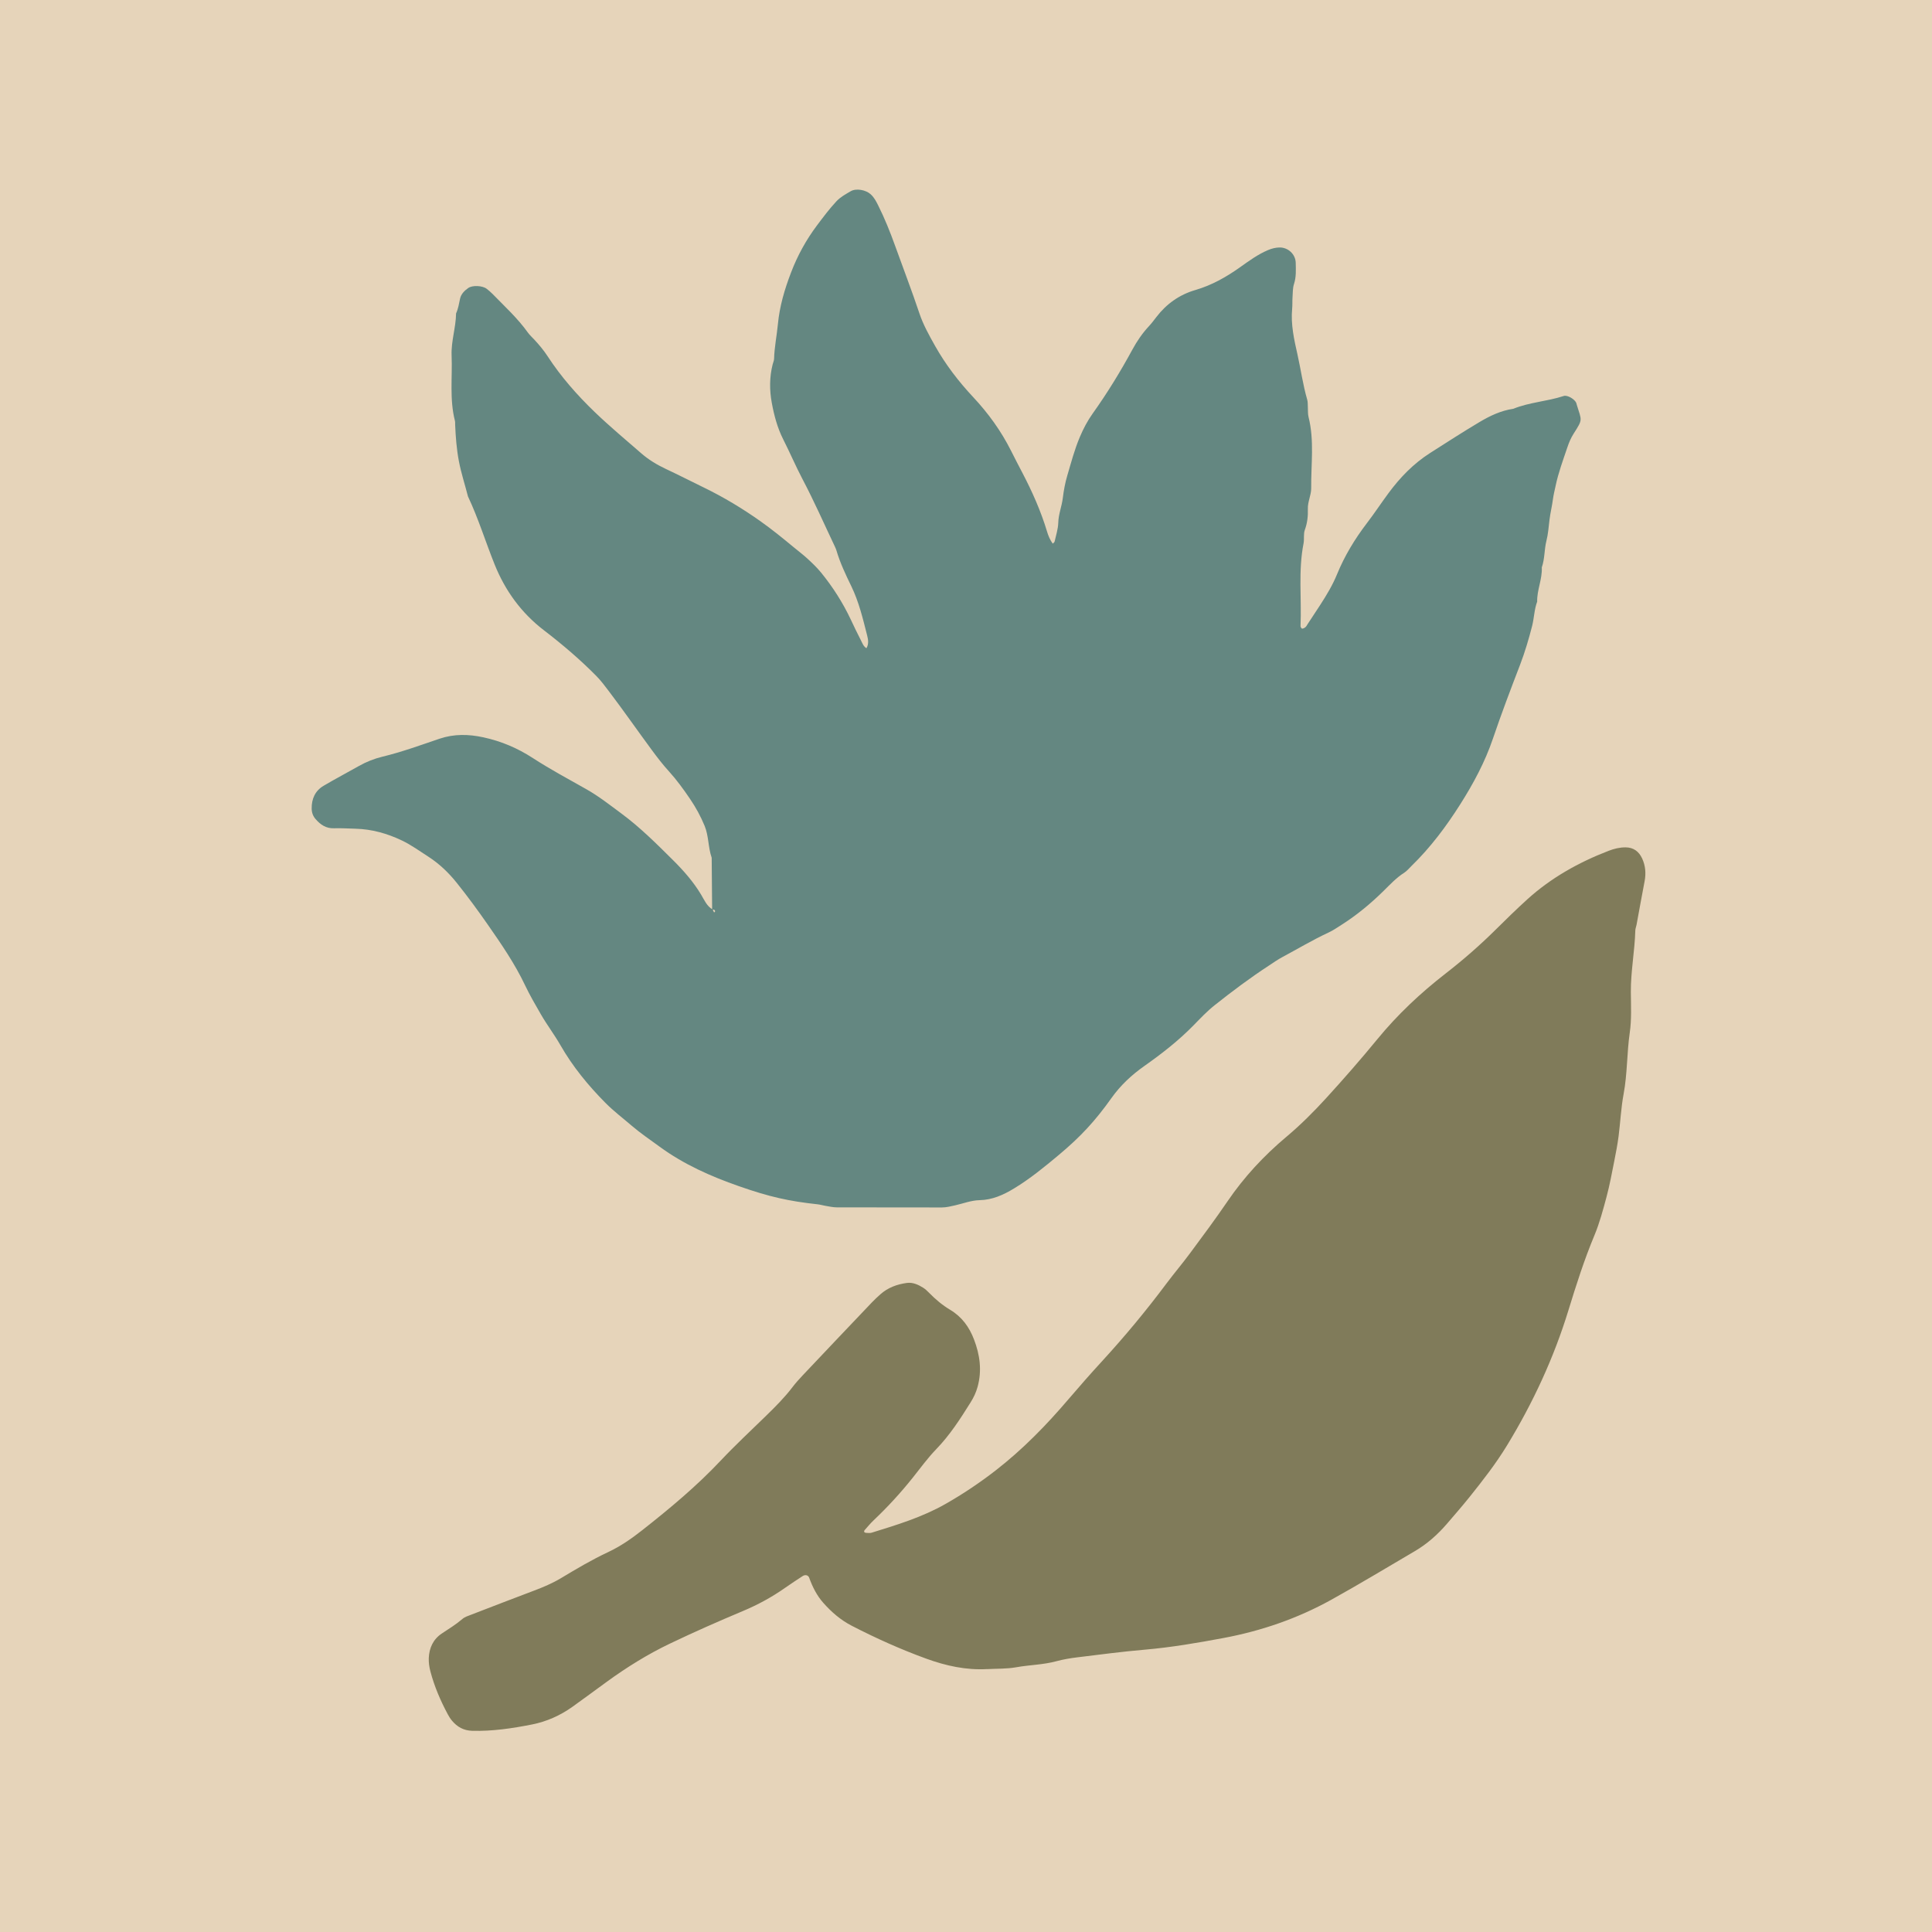
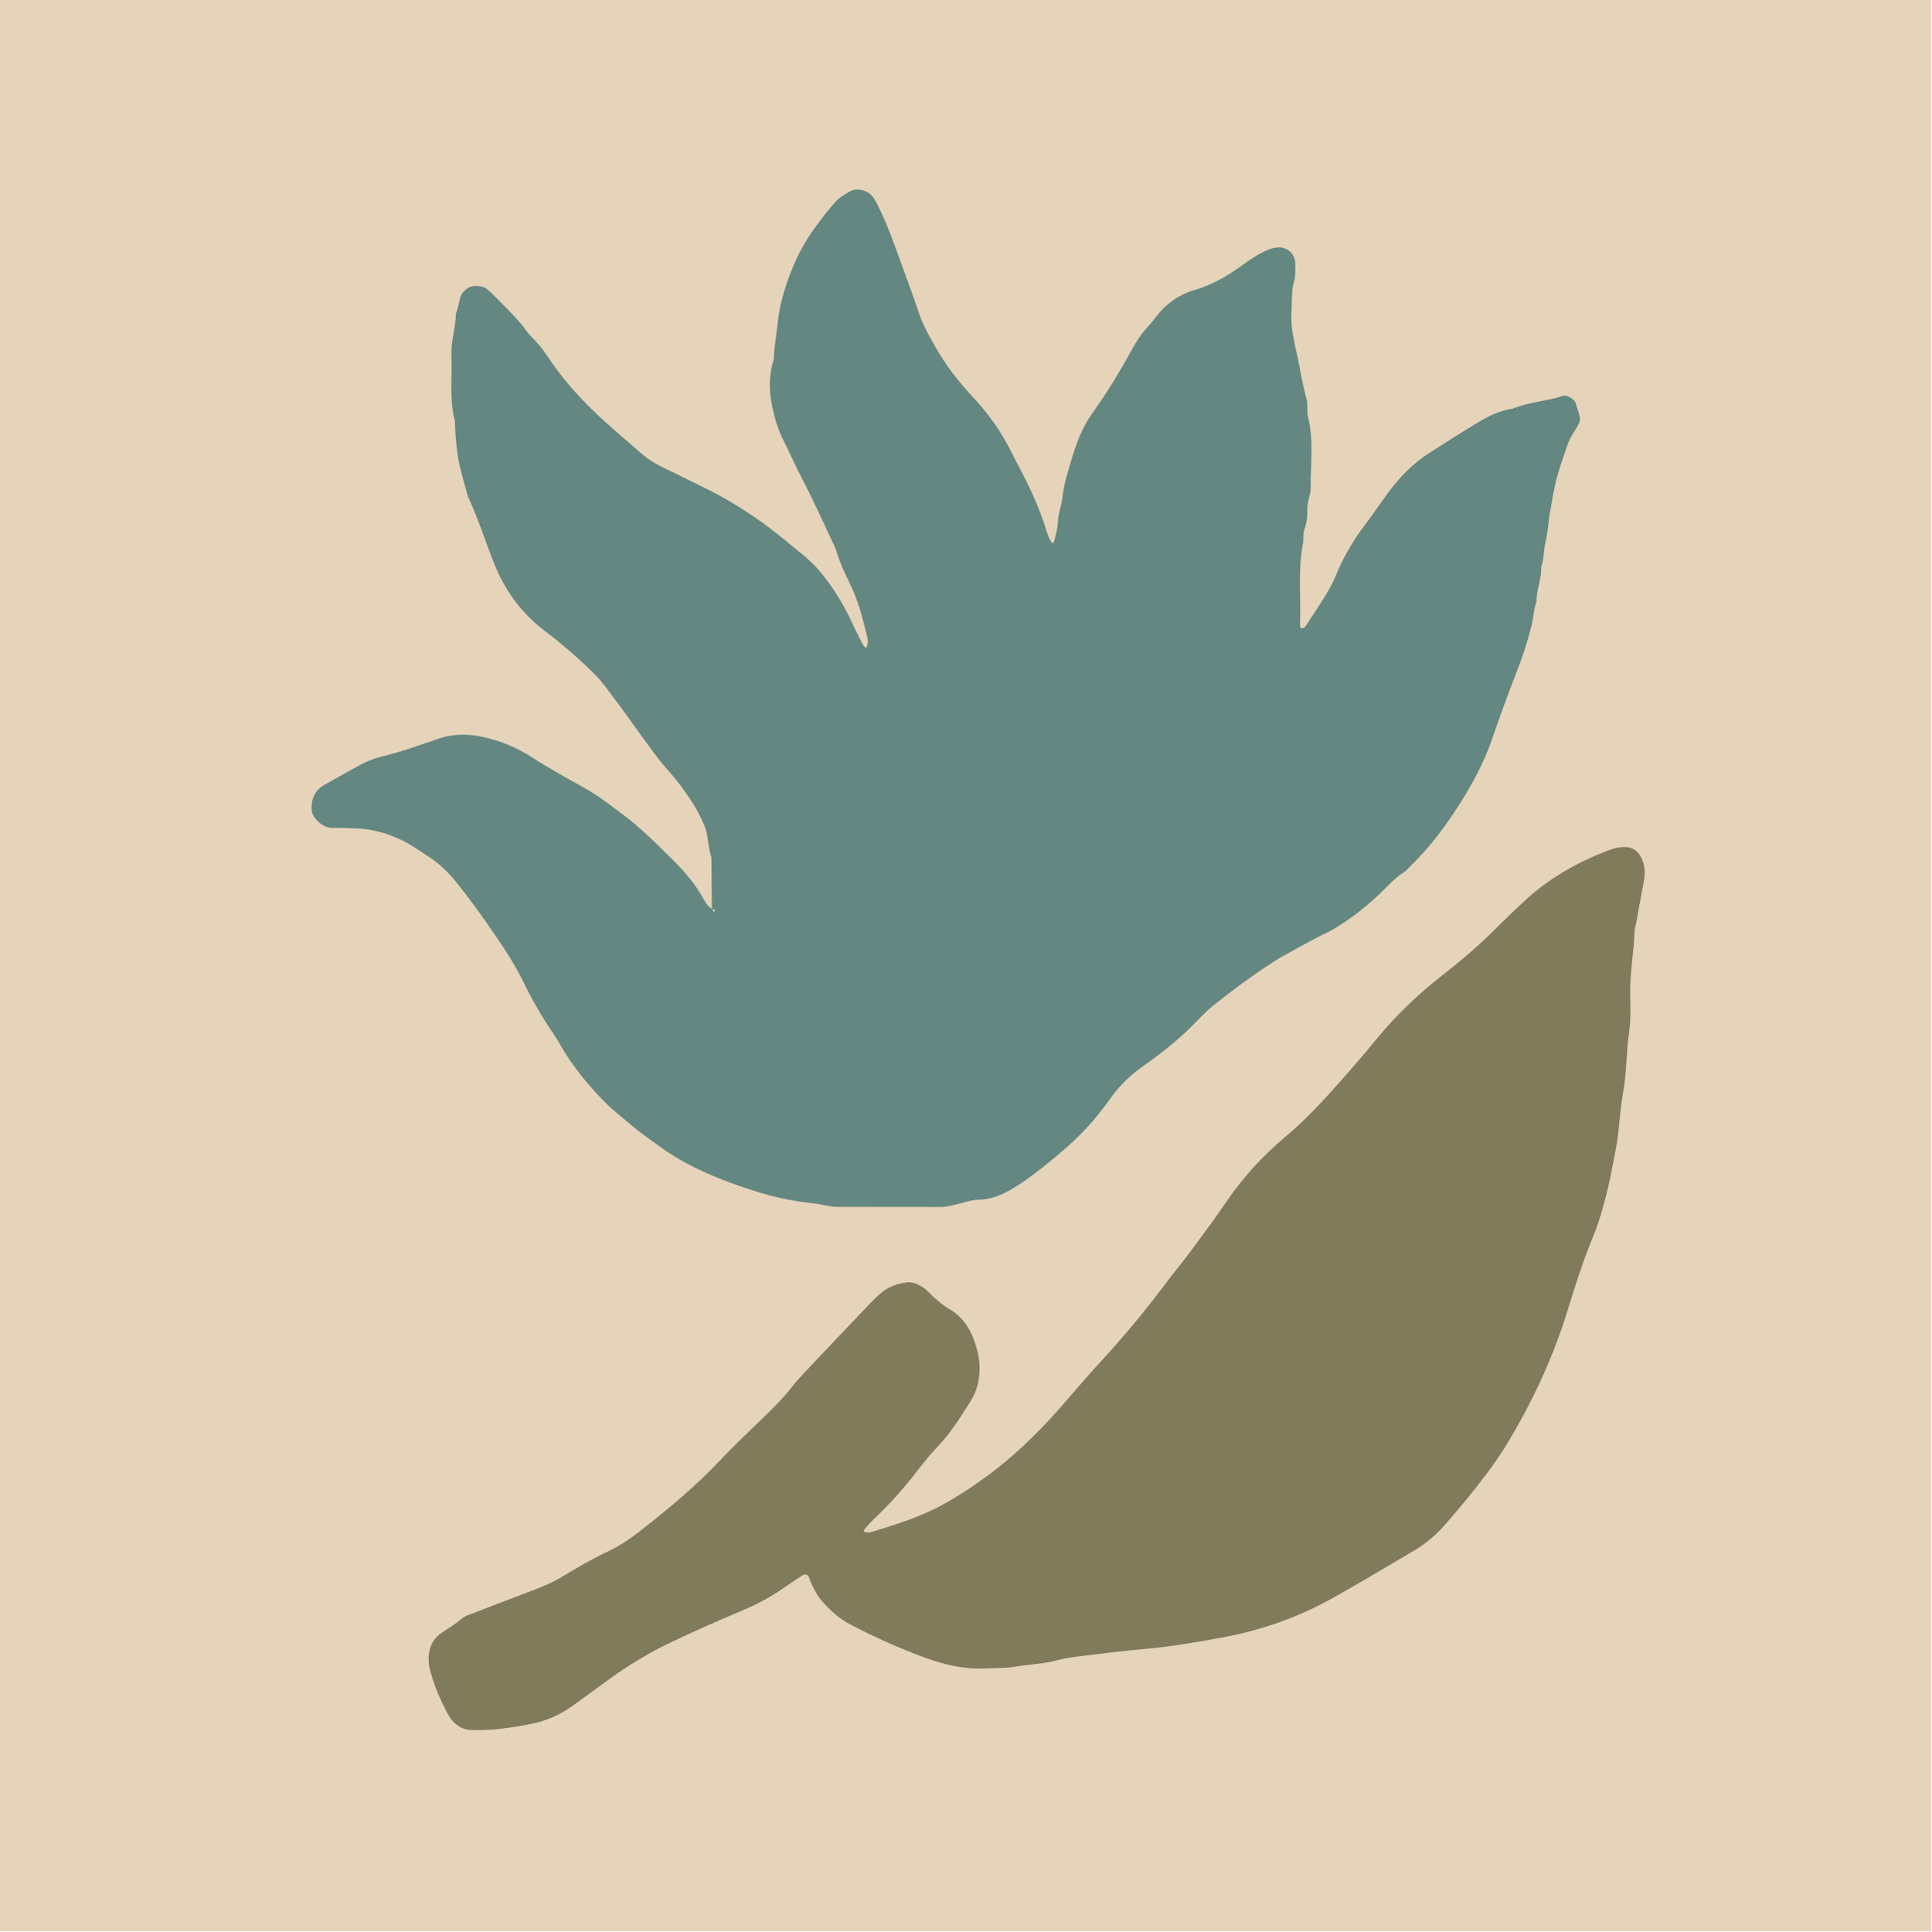
- <svg xmlns="http://www.w3.org/2000/svg" width="200mm" height="200mm" viewBox="0 0 566.93 566.93">
-   <g id="zone-1">
+ <svg xmlns="http://www.w3.org/2000/svg" viewBox="0 0 566.93 566.93">
+   <g id="zone-1" data-color-id="YL008">
    <rect x="0" y="0" width="566.93" height="566.93" fill="#e6d4ba" />
  </g>
-   <g id="zone-5">
+   <g id="zone-2" data-color-id="RD001">
+   </g>
+   <g id="zone-3" data-color-id="GN018">
+     <path d="M208.97,267.01c-.04-5.1-.09-10.21-.13-15.31-1.06-3.03-.84-6.33-2.07-9.35-1.16-2.81-2.59-5.43-4.3-7.94-1.92-2.82-3.9-5.56-6.2-8.09-1.78-1.95-3.4-4.06-4.97-6.19-4.26-5.77-8.36-11.67-12.7-17.39-1.15-1.51-2.27-3.02-3.6-4.37-4.8-4.86-9.98-9.27-15.4-13.43-6.6-5.06-11.35-11.58-14.45-19.29-2.67-6.64-4.77-13.5-7.83-19.98-.88-3.46-2-6.84-2.67-10.37-.67-3.55-.94-7.09-1.09-10.67-.02-.38.03-.77-.06-1.13-1.63-6.33-.72-12.79-.98-19.18-.17-4.2,1.26-8.2,1.31-12.35.64-1.39.86-2.88,1.18-4.36.29-1.33,1.28-2.31,2.38-3.09,1.24-.88,4.21-.73,5.43.23.59.47,1.18.96,1.71,1.5,3.56,3.67,7.36,7.12,10.35,11.31.55.77,1.27,1.41,1.91,2.1,1.42,1.53,2.74,3.1,3.89,4.86,3.94,6.05,8.68,11.43,13.89,16.44,4.38,4.21,9.04,8.09,13.61,12.07,2.13,1.85,4.57,3.34,7.17,4.56,3.78,1.77,7.49,3.67,11.24,5.5,5.8,2.82,11.31,6.14,16.57,9.87,3.4,2.41,6.63,5.04,9.83,7.69,1.31,1.09,2.68,2.11,3.93,3.26,1.39,1.28,2.78,2.6,3.97,4.05,3.48,4.26,6.42,8.87,8.77,13.85.97,2.05,1.93,4.1,2.98,6.11.42.8.71,1.75,1.61,2.29.74-1.23.51-2.56.21-3.73-1.25-4.92-2.42-9.88-4.66-14.48-1.65-3.4-3.27-6.8-4.34-10.43-.11-.36-.25-.71-.41-1.05-3.16-6.65-6.12-13.39-9.55-19.9-2.02-3.84-3.71-7.83-5.67-11.69-1.72-3.4-2.69-7.09-3.36-10.75-.68-3.67-.69-7.52.26-11.26.14-.55.4-1.09.42-1.64.09-3.4.79-6.73,1.11-10.09.5-5.33,1.98-10.31,3.88-15.26,1.9-4.98,4.44-9.58,7.63-13.83,1.81-2.41,3.63-4.84,5.69-7.05,1.13-1.22,2.7-2.07,4.16-2.93,1.62-.95,4.45-.39,5.84.86,1.03.92,1.63,2.08,2.22,3.26,1.94,3.88,3.56,7.91,5.02,11.99,2.35,6.55,4.86,13.05,7.07,19.66,1.12,3.37,2.9,6.56,4.66,9.68,3.07,5.45,6.87,10.39,11.15,14.97,4.42,4.72,8.17,9.91,11.08,15.69,1.1,2.19,2.23,4.38,3.37,6.55,2.89,5.53,5.41,11.21,7.21,17.18.38,1.28.87,2.45,1.68,3.57.2-.21.5-.39.55-.62.4-1.83,1.02-3.67,1.07-5.52.06-2.5,1.03-4.78,1.33-7.22.27-2.23.68-4.48,1.32-6.63,1.12-3.78,2.11-7.59,3.66-11.26,1.04-2.46,2.26-4.79,3.78-6.92,4.29-6.01,8.13-12.28,11.65-18.76,1.35-2.5,2.95-4.83,4.9-6.92.77-.83,1.45-1.74,2.14-2.64,2.97-3.87,6.76-6.57,11.47-7.94,4.79-1.4,9.04-3.8,13.08-6.67,2.62-1.86,5.21-3.77,8.21-5.04,1.08-.46,2.14-.73,3.29-.77,2.54-.09,4.8,1.94,4.85,4.51.04,2.07.17,4.13-.5,6.18-.4,1.23-.35,2.6-.44,3.92-.08,1.13,0,2.28-.11,3.4-.43,4.59.58,9.03,1.57,13.43.99,4.4,1.59,8.88,2.85,13.21.21.71.14,1.5.19,2.26.06.94-.03,1.92.2,2.83,1.74,6.91.71,13.92.78,20.89.02,2.06-1.06,3.98-.98,6.12.07,2.06-.15,4.11-.89,6.13-.44,1.2-.12,2.64-.37,3.94-1.59,8.06-.54,16.2-.89,24.3,0,.25.3.73.46.73.33,0,.71-.2.98-.43.28-.24.45-.6.65-.91,1.24-1.89,2.49-3.78,3.73-5.68,1.84-2.85,3.57-5.71,4.88-8.9,2.21-5.42,5.25-10.43,8.84-15.12,2.18-2.85,4.15-5.85,6.29-8.74,3.41-4.61,7.33-8.66,12.19-11.76,4.78-3.05,9.55-6.13,14.43-9.04,3.09-1.84,6.34-3.41,9.98-3.93,4.75-1.94,9.95-2.16,14.79-3.76,1.1-.37,3.32.99,3.71,2.08.06.18.09.37.15.55,1.42,4.67,1.83,4.09-.92,8.39-.83,1.3-1.39,2.64-1.87,4.08-1.26,3.74-2.64,7.43-3.45,11.32-.27,1.28-.6,2.55-.77,3.86-.27,2.05-.77,4.06-1.02,6.11-.25,2.05-.38,4.09-.9,6.13-.64,2.53-.46,5.25-1.35,7.77.17,3.44-1.44,6.64-1.36,10.06-.87,2.31-.88,4.8-1.49,7.17-.98,3.83-2.1,7.62-3.51,11.31-2.77,7.2-5.51,14.41-7.99,21.73-2.31,6.81-5.7,13.13-9.56,19.22-4.16,6.57-8.79,12.75-14.39,18.19-.68.66-1.3,1.43-2.08,1.93-2.27,1.44-4.08,3.39-5.97,5.25-3.79,3.74-7.85,7.12-12.34,9.98-1.28.81-2.54,1.69-3.9,2.32-4.65,2.16-9.04,4.79-13.54,7.2-1.33.71-2.58,1.59-3.84,2.42-5.55,3.62-10.86,7.59-16.04,11.71-2.22,1.76-4.19,3.85-6.18,5.89-4.39,4.49-9.32,8.33-14.43,11.93-3.76,2.65-7.01,5.68-9.69,9.45-4.74,6.67-8.96,11.25-15.4,16.64-4.2,3.52-8.45,7-13.17,9.86-3.12,1.89-6.35,3.35-10.08,3.43-2.48.05-4.81.98-7.2,1.52-1.3.29-2.57.62-3.9.62-10.27,0-20.55,0-30.82-.03-1.12,0-2.25-.27-3.36-.45-.74-.12-1.47-.36-2.22-.44-8.49-.92-14.16-2.18-23.13-5.32-8.25-2.88-16.19-6.4-23.29-11.6-2.74-2.01-5.57-3.91-8.16-6.13-2.58-2.22-5.3-4.27-7.71-6.7-5.09-5.13-9.62-10.66-13.22-16.94-1.78-3.11-3.96-5.97-5.76-9.09-1.6-2.78-3.22-5.55-4.6-8.45-3-6.34-6.97-12.11-10.96-17.84-2.91-4.18-5.93-8.3-9.12-12.28-2.36-2.95-5.08-5.57-8.33-7.67-2.55-1.64-5.01-3.43-7.74-4.74-4.3-2.05-8.83-3.34-13.65-3.46-2.09-.05-4.19-.2-6.28-.13-2.33.08-3.96-1.03-5.39-2.67-.79-.9-1.15-1.91-1.17-3.1-.04-2.86,1-5.21,3.48-6.69,3.42-2.02,6.95-3.87,10.41-5.83,2.16-1.22,4.46-2.13,6.85-2.71,5.71-1.38,11.21-3.39,16.75-5.27,4.28-1.45,8.54-1.36,12.88-.42,5.24,1.13,10.03,3.16,14.55,6.1,5.07,3.29,10.43,6.16,15.7,9.14,3.64,2.06,6.91,4.64,10.25,7.11,5.51,4.07,10.34,8.9,15.18,13.71,3.1,3.08,5.96,6.33,8.22,10.1.94,1.56,1.66,3.38,3.39,4.37.14.29.29.59.43.88.1-.13.32-.28.3-.38-.09-.41-.39-.54-.8-.42" fill="#648781" />
+   </g>
+   <g id="zone-4" data-color-id="BL027">
+   </g>
+   <g id="zone-5" data-color-id="YL001">
+   </g>
+   <g id="zone-6" data-color-id="RD005">
+   </g>
+   <g id="zone-7" data-color-id="GN026">
    <path d="M289.65,489.78c-6.19.34-12.08-.96-17.85-3.06-7.5-2.73-14.76-5.99-21.85-9.65-3.27-1.68-5.96-4.02-8.37-6.74-1.91-2.16-3.17-4.69-4.14-7.38-.27-.74-1.16-.95-1.88-.48-1.74,1.14-3.5,2.28-5.2,3.48-3.89,2.74-8.03,4.98-12.44,6.83-7.17,3.01-14.29,6.15-21.31,9.51-6.51,3.11-12.65,6.93-18.49,11.17-3.38,2.45-6.72,4.95-10.12,7.37-3.6,2.57-7.6,4.36-11.92,5.21-5.77,1.14-11.6,2.01-17.53,1.85-2.48-.07-4.37-1.13-5.9-2.95-.48-.57-.9-1.22-1.25-1.89-2.15-4.01-3.94-8.18-5.1-12.58-.33-1.26-.53-2.61-.48-3.9.12-2.98,1.29-5.55,3.84-7.24,2.06-1.36,4.15-2.65,6.03-4.26.69-.6,1.67-.9,2.55-1.24,6.19-2.39,12.38-4.78,18.59-7.12,2.67-1.01,5.27-2.11,7.73-3.58,4.55-2.73,9.12-5.45,13.94-7.7,3.62-1.7,6.91-4,10.03-6.46,8.05-6.34,15.91-12.89,22.96-20.38,4.29-4.55,8.88-8.82,13.36-13.19,2.72-2.65,5.4-5.33,7.7-8.36.91-1.2,1.94-2.33,2.98-3.44,6.77-7.17,13.56-14.32,20.36-21.46.78-.82,1.62-1.6,2.47-2.35,2.2-1.96,4.88-2.93,7.74-3.32,1.75-.24,3.36.5,4.82,1.42.63.4,1.19.94,1.72,1.48,1.86,1.91,3.91,3.63,6.19,4.99,3.44,2.06,5.59,5.05,6.98,8.68,1.73,4.51,2.37,9.1,1.07,13.87-.45,1.67-1.17,3.19-2.08,4.63-3.01,4.82-6.07,9.58-10.07,13.71-2.49,2.58-4.62,5.51-6.86,8.33-3.55,4.45-7.39,8.64-11.53,12.56-.95.9-1.78,1.92-2.65,2.9-.1.12-.16.4-.08.52.08.13.32.23.5.24.56.02,1.15.12,1.66-.04,7.43-2.3,14.88-4.56,21.69-8.44,5.12-2.92,9.99-6.18,14.65-9.79,8-6.2,14.99-13.38,21.52-21.05,3.2-3.75,6.46-7.45,9.79-11.08,6.67-7.27,12.96-14.85,18.86-22.75,2.27-3.03,4.73-5.93,6.98-8.97,3.72-5.02,7.46-10.04,10.97-15.2,4.84-7.1,10.61-13.31,17.19-18.84,4.22-3.54,8.11-7.43,11.82-11.5,5.11-5.6,10.1-11.31,14.91-17.17,5.91-7.22,12.67-13.57,20.04-19.29,5.1-3.96,9.96-8.19,14.55-12.73,3.1-3.07,6.22-6.13,9.45-9.06,6.97-6.31,15.05-10.83,23.81-14.21,1.63-.63,3.24-1.03,4.98-1.03,2.39,0,3.96,1.24,4.9,3.27.97,2.11,1.16,4.35.72,6.65-.82,4.26-1.58,8.54-2.37,12.81-.1.56-.35,1.1-.36,1.66-.17,6.05-1.35,12.02-1.31,18.08.03,3.97.25,8-.32,11.9-.86,5.99-.69,12.06-1.81,18.03-.76,4.08-.94,8.26-1.47,12.38-.32,2.43-.78,4.85-1.26,7.25-.7,3.52-1.34,7.05-2.27,10.51-1.02,3.83-2.05,7.69-3.57,11.34-2.99,7.17-5.34,14.54-7.61,21.94-4.29,13.99-10.4,27.16-18.01,39.65-3.26,5.35-7.1,10.28-11.01,15.16-2.13,2.66-4.38,5.23-6.6,7.82-2.74,3.19-5.85,5.96-9.49,8.09-8.18,4.8-16.3,9.71-24.6,14.31-9.86,5.45-20.41,9.08-31.51,11.16-7.65,1.43-15.31,2.75-23.08,3.42-6.62.57-13.21,1.44-19.81,2.25-2.07.25-4.14.6-6.15,1.14-3.88,1.06-7.9,1.07-11.82,1.78-2.79.5-5.69.38-8.53.54" fill="#807b5a" />
  </g>
-   <g id="zone-2">
-     <path d="M208.97,267.01c-.04-5.1-.09-10.21-.13-15.31-1.06-3.03-.84-6.33-2.07-9.35-1.16-2.81-2.59-5.43-4.3-7.94-1.92-2.82-3.9-5.56-6.2-8.09-1.78-1.95-3.4-4.06-4.97-6.19-4.26-5.77-8.36-11.67-12.7-17.39-1.15-1.51-2.27-3.02-3.6-4.37-4.8-4.86-9.98-9.27-15.4-13.43-6.6-5.06-11.35-11.58-14.45-19.29-2.67-6.64-4.77-13.5-7.83-19.98-.88-3.46-2-6.84-2.67-10.37-.67-3.55-.94-7.09-1.09-10.67-.02-.38.03-.77-.06-1.13-1.63-6.33-.72-12.79-.98-19.18-.17-4.2,1.26-8.2,1.31-12.35.64-1.39.86-2.88,1.18-4.36.29-1.33,1.28-2.31,2.38-3.09,1.24-.88,4.21-.73,5.43.23.59.47,1.18.96,1.71,1.5,3.56,3.67,7.36,7.12,10.35,11.31.55.77,1.27,1.41,1.91,2.1,1.42,1.53,2.74,3.1,3.89,4.86,3.94,6.05,8.68,11.43,13.89,16.44,4.38,4.21,9.04,8.09,13.61,12.07,2.13,1.85,4.57,3.34,7.17,4.56,3.78,1.77,7.49,3.67,11.24,5.5,5.8,2.82,11.31,6.14,16.57,9.87,3.4,2.41,6.63,5.04,9.83,7.69,1.31,1.09,2.68,2.11,3.93,3.26,1.39,1.28,2.78,2.6,3.97,4.05,3.48,4.26,6.42,8.87,8.77,13.85.97,2.05,1.93,4.1,2.98,6.11.42.8.71,1.75,1.61,2.29.74-1.23.51-2.56.21-3.73-1.25-4.92-2.42-9.88-4.66-14.48-1.65-3.4-3.27-6.8-4.34-10.43-.11-.36-.25-.71-.41-1.05-3.16-6.65-6.12-13.39-9.55-19.9-2.02-3.84-3.71-7.83-5.67-11.69-1.72-3.4-2.69-7.09-3.36-10.75-.68-3.67-.69-7.52.26-11.26.14-.55.4-1.09.42-1.64.09-3.4.79-6.73,1.11-10.09.5-5.33,1.98-10.31,3.88-15.26,1.9-4.98,4.44-9.58,7.63-13.83,1.81-2.41,3.63-4.84,5.69-7.05,1.13-1.22,2.7-2.07,4.16-2.93,1.62-.95,4.45-.39,5.84.86,1.03.92,1.63,2.08,2.22,3.26,1.94,3.88,3.56,7.91,5.02,11.99,2.35,6.55,4.86,13.05,7.07,19.66,1.12,3.37,2.9,6.56,4.66,9.68,3.07,5.45,6.87,10.39,11.15,14.97,4.42,4.72,8.17,9.91,11.08,15.69,1.1,2.19,2.23,4.38,3.37,6.55,2.89,5.53,5.41,11.21,7.21,17.18.38,1.28.87,2.45,1.68,3.57.2-.21.5-.39.55-.62.4-1.83,1.02-3.67,1.07-5.52.06-2.5,1.03-4.78,1.33-7.22.27-2.23.68-4.48,1.32-6.63,1.12-3.78,2.11-7.59,3.66-11.26,1.04-2.46,2.26-4.79,3.78-6.92,4.29-6.01,8.13-12.28,11.65-18.76,1.35-2.5,2.95-4.83,4.9-6.92.77-.83,1.45-1.74,2.14-2.64,2.97-3.87,6.76-6.57,11.47-7.94,4.79-1.4,9.04-3.8,13.08-6.67,2.62-1.86,5.21-3.77,8.21-5.04,1.08-.46,2.14-.73,3.29-.77,2.54-.09,4.8,1.94,4.85,4.51.04,2.07.17,4.13-.5,6.18-.4,1.23-.35,2.6-.44,3.92-.08,1.13,0,2.28-.11,3.4-.43,4.59.58,9.03,1.57,13.43.99,4.4,1.59,8.88,2.85,13.21.21.71.14,1.5.19,2.26.06.94-.03,1.92.2,2.83,1.74,6.91.71,13.92.78,20.89.02,2.06-1.06,3.98-.98,6.12.07,2.06-.15,4.11-.89,6.13-.44,1.2-.12,2.64-.37,3.94-1.59,8.06-.54,16.2-.89,24.3,0,.25.3.73.46.73.33,0,.71-.2.98-.43.28-.24.45-.6.65-.91,1.24-1.89,2.49-3.78,3.73-5.68,1.84-2.85,3.57-5.71,4.88-8.9,2.21-5.42,5.25-10.43,8.84-15.12,2.18-2.85,4.15-5.85,6.29-8.74,3.41-4.61,7.33-8.66,12.19-11.76,4.78-3.05,9.55-6.13,14.43-9.04,3.09-1.84,6.34-3.41,9.98-3.93,4.75-1.94,9.95-2.16,14.79-3.76,1.1-.37,3.32.99,3.71,2.08.06.18.09.37.15.55,1.42,4.67,1.83,4.09-.92,8.39-.83,1.3-1.39,2.64-1.87,4.08-1.26,3.74-2.64,7.43-3.45,11.32-.27,1.28-.6,2.55-.77,3.86-.27,2.05-.77,4.06-1.02,6.11-.25,2.05-.38,4.09-.9,6.13-.64,2.53-.46,5.25-1.35,7.77.17,3.44-1.44,6.64-1.36,10.06-.87,2.31-.88,4.8-1.49,7.17-.98,3.83-2.1,7.62-3.51,11.31-2.77,7.2-5.51,14.41-7.99,21.73-2.31,6.81-5.7,13.13-9.56,19.22-4.16,6.57-8.79,12.75-14.39,18.19-.68.66-1.3,1.43-2.08,1.93-2.27,1.44-4.08,3.39-5.97,5.25-3.79,3.74-7.85,7.12-12.34,9.98-1.28.81-2.54,1.69-3.9,2.32-4.65,2.16-9.04,4.79-13.54,7.2-1.33.71-2.58,1.59-3.84,2.42-5.55,3.62-10.86,7.59-16.04,11.71-2.22,1.76-4.19,3.85-6.18,5.89-4.39,4.49-9.32,8.33-14.43,11.93-3.76,2.65-7.01,5.68-9.69,9.45-4.74,6.67-8.96,11.25-15.4,16.64-4.2,3.52-8.45,7-13.17,9.86-3.12,1.89-6.35,3.35-10.08,3.43-2.48.05-4.81.98-7.2,1.52-1.3.29-2.57.62-3.9.62-10.27,0-20.55,0-30.82-.03-1.12,0-2.25-.27-3.36-.45-.74-.12-1.47-.36-2.22-.44-8.49-.92-14.16-2.18-23.13-5.32-8.25-2.88-16.19-6.4-23.29-11.6-2.74-2.01-5.57-3.91-8.16-6.13-2.58-2.22-5.3-4.27-7.71-6.7-5.09-5.13-9.62-10.66-13.22-16.94-1.78-3.11-3.96-5.97-5.76-9.09-1.6-2.78-3.22-5.55-4.6-8.45-3-6.34-6.97-12.11-10.96-17.84-2.91-4.18-5.93-8.3-9.12-12.28-2.36-2.95-5.08-5.57-8.33-7.67-2.55-1.64-5.01-3.43-7.74-4.74-4.3-2.05-8.83-3.34-13.65-3.46-2.09-.05-4.19-.2-6.28-.13-2.33.08-3.96-1.03-5.39-2.67-.79-.9-1.15-1.91-1.17-3.1-.04-2.86,1-5.21,3.48-6.69,3.42-2.02,6.95-3.87,10.41-5.83,2.16-1.22,4.46-2.13,6.85-2.71,5.71-1.38,11.21-3.39,16.75-5.27,4.28-1.45,8.54-1.36,12.88-.42,5.24,1.13,10.03,3.16,14.55,6.1,5.07,3.29,10.43,6.16,15.7,9.14,3.64,2.06,6.91,4.64,10.25,7.11,5.51,4.07,10.34,8.9,15.18,13.71,3.1,3.08,5.96,6.33,8.22,10.1.94,1.56,1.66,3.38,3.39,4.37.14.29.29.59.43.88.1-.13.32-.28.3-.38-.09-.41-.39-.54-.8-.42" fill="#648781" />
-   </g>
</svg>
